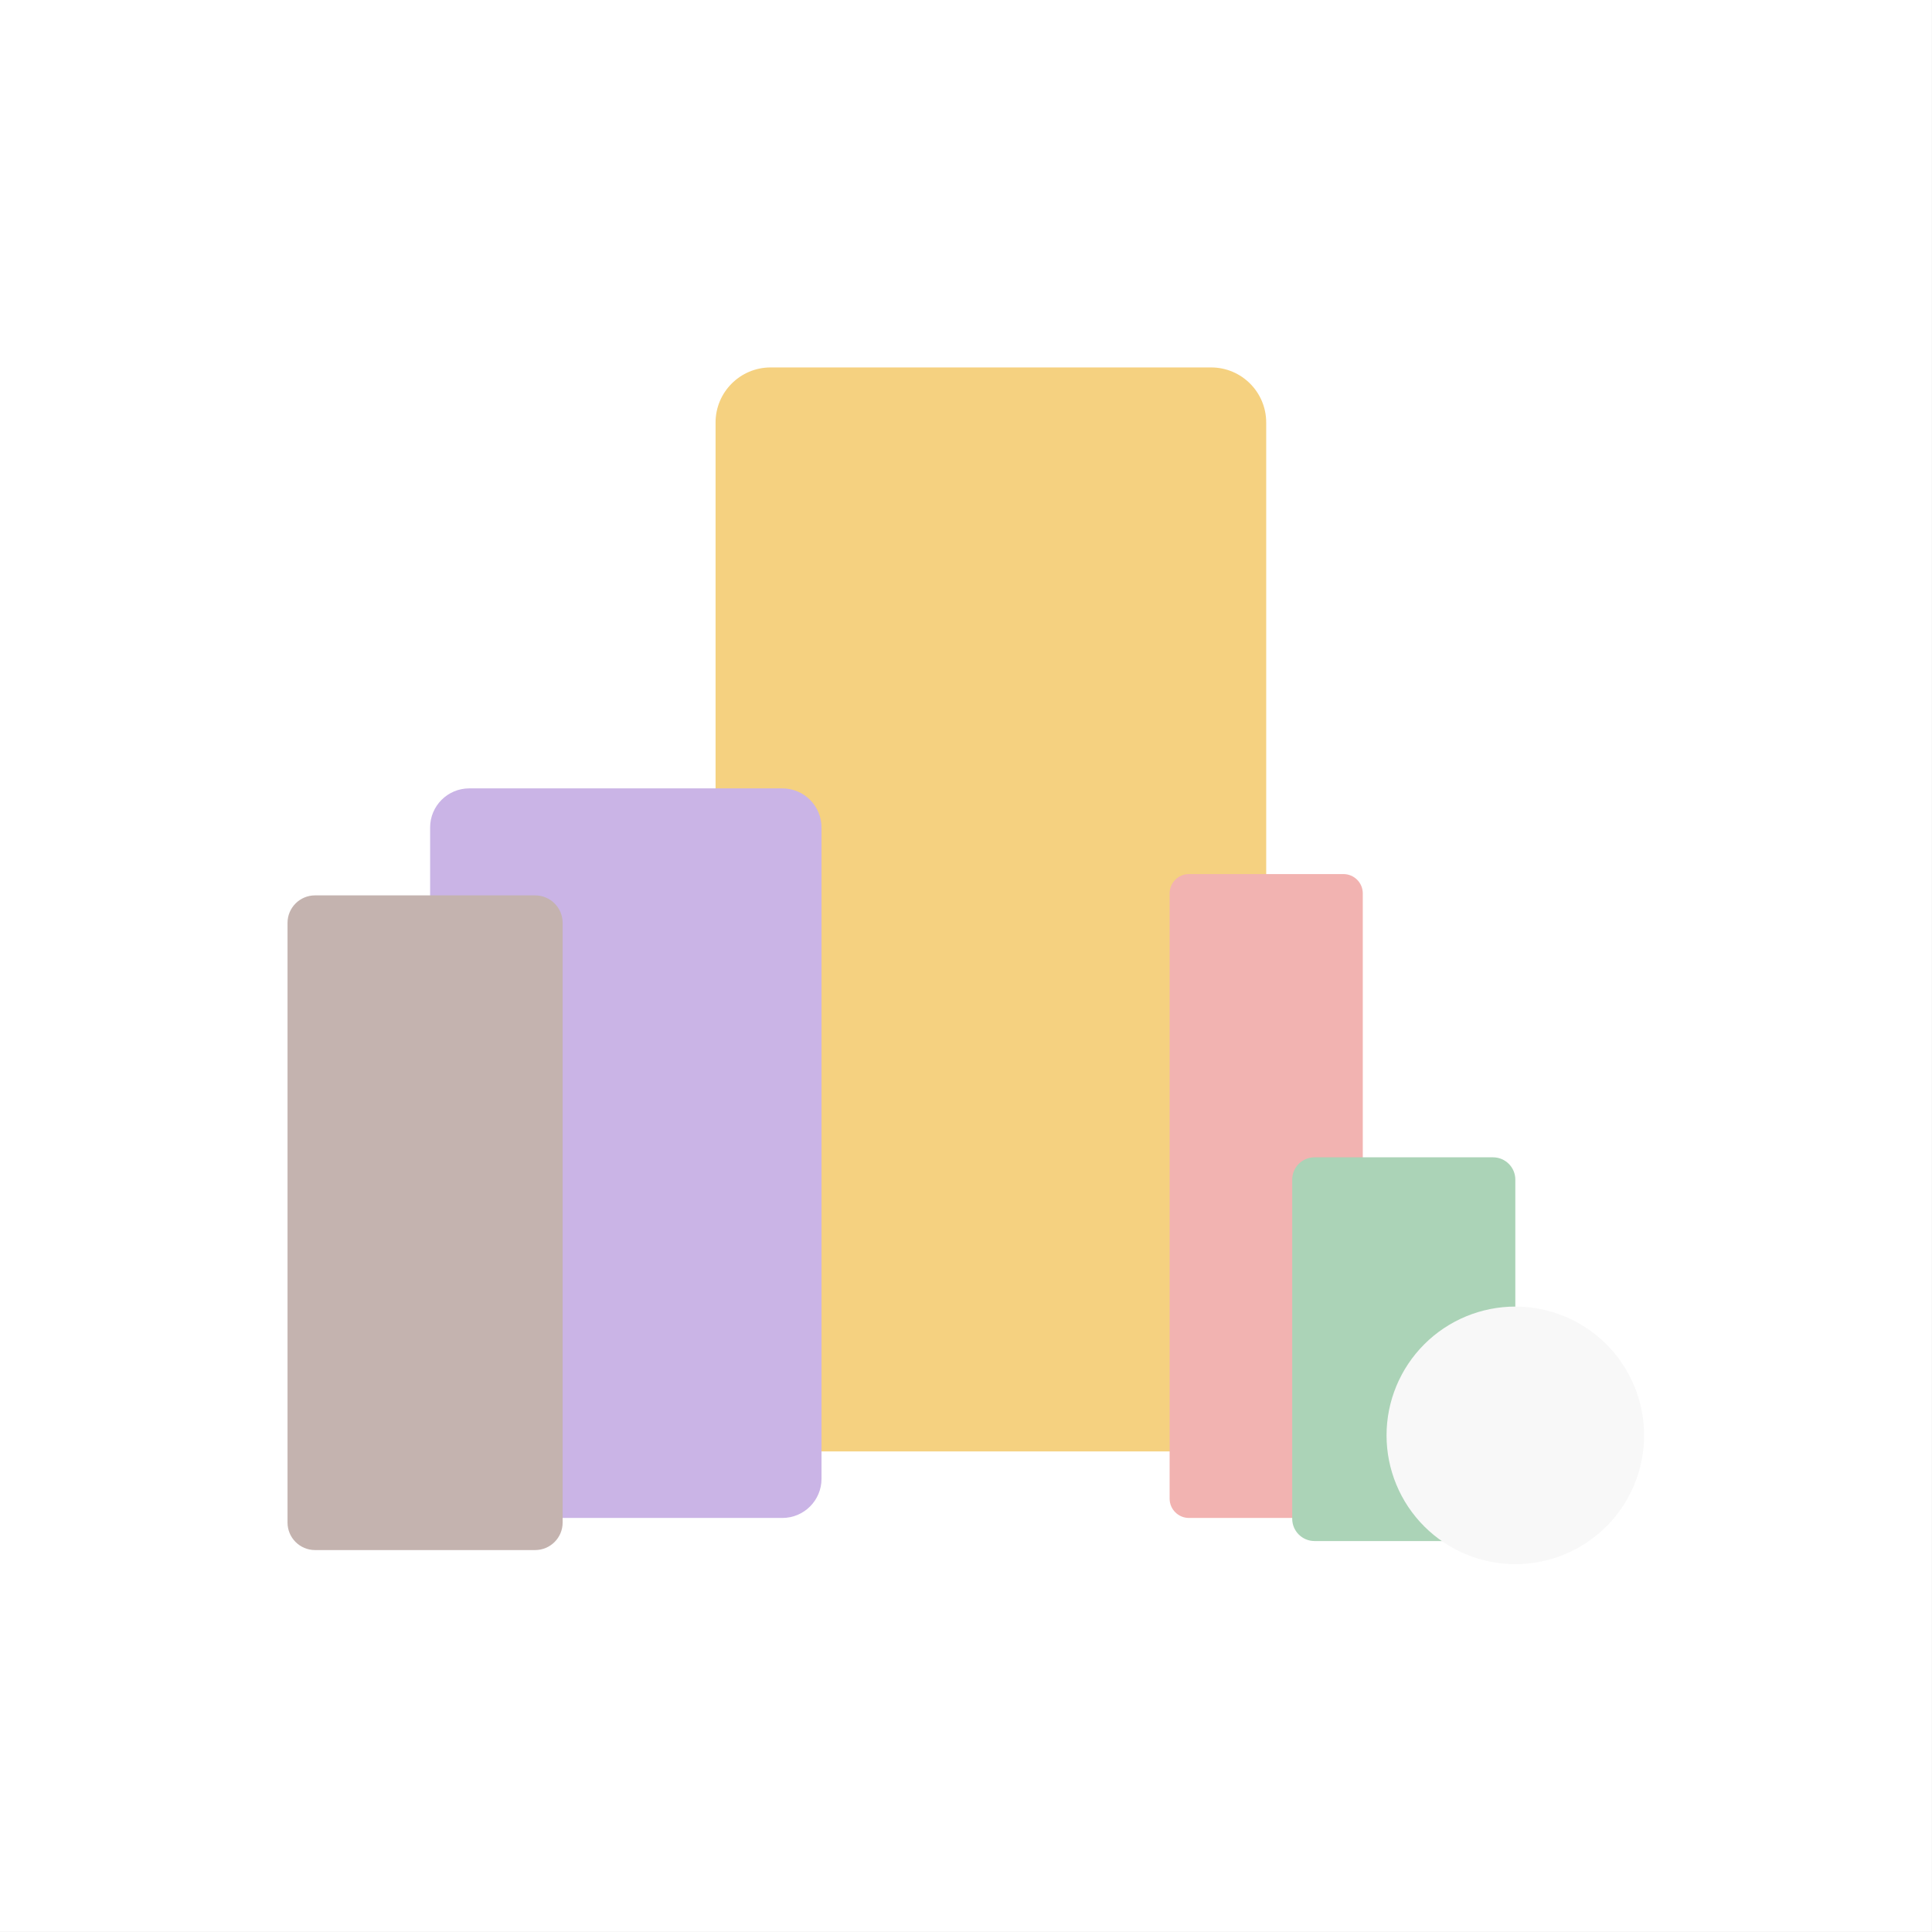
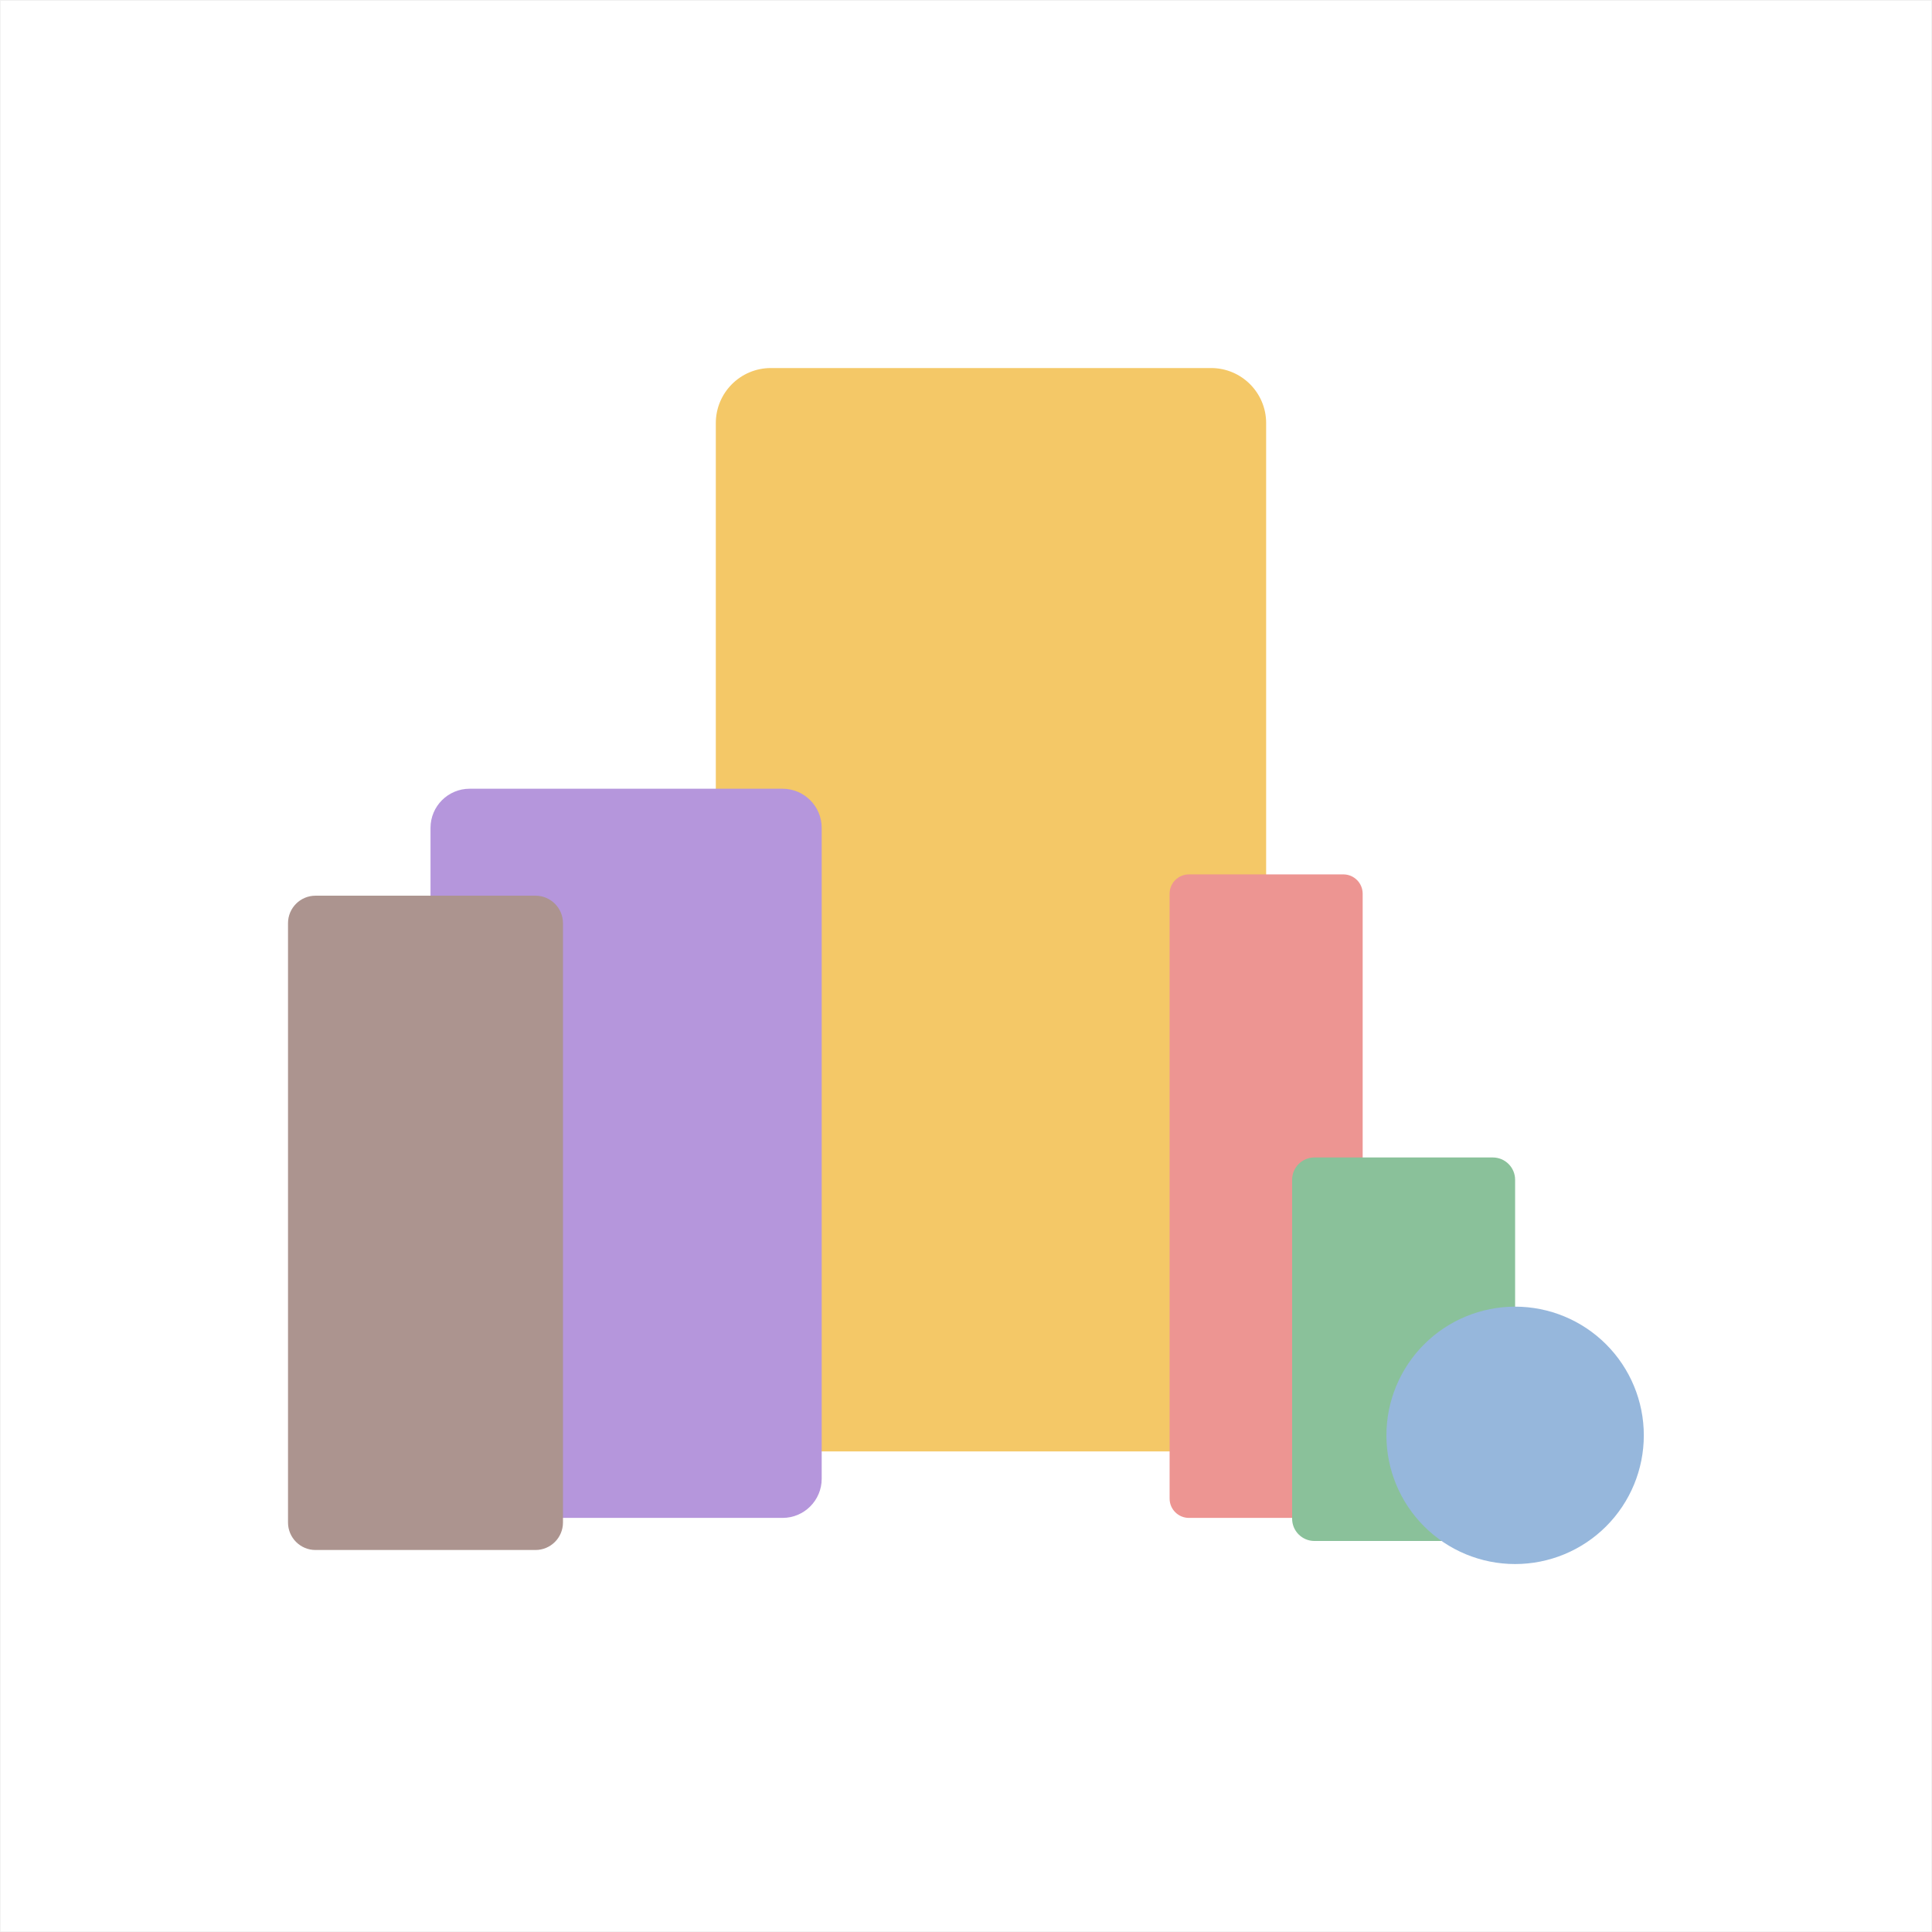
- <svg xmlns="http://www.w3.org/2000/svg" width="100%" height="100%" viewBox="0 0 1772 1772" version="1.1" xml:space="preserve" style="fill-rule:evenodd;clip-rule:evenodd;stroke-linejoin:round;stroke-miterlimit:2;">
-   <g transform="matrix(1,0,0,1,-4.54747e-13,-3403.72)">
-     <g id="template_todos" transform="matrix(0.980171,0,0,1.23736,-3195.96,-2758.43)">
-       <rect x="3260.61" y="4980.06" width="1807.49" height="1431.8" style="fill:white;" />
-       <g transform="matrix(1.02023,0,0,0.80817,3764.99,1014.54)">
-         <path d="M666.962,5294.32L666.962,6187.55C666.962,6215.42 644.332,6238.05 616.459,6238.05L212.434,6238.05C184.56,6238.05 161.931,6215.42 161.931,6187.55L161.931,5294.32C161.931,5266.45 184.56,5243.82 212.434,5243.82L616.459,5243.82C644.332,5243.82 666.962,5266.45 666.962,5294.32Z" style="fill:rgb(245,209,128);" />
-       </g>
-       <g transform="matrix(0.725194,0,0,0.543931,3545.66,2712.18)">
-         <path d="M666.962,5297.16L666.962,6184.71C666.962,6214.15 644.332,6238.05 616.459,6238.05L212.434,6238.05C184.56,6238.05 161.931,6214.15 161.931,6184.71L161.931,5297.16C161.931,5267.72 184.56,5243.82 212.434,5243.82L616.459,5243.82C644.332,5243.82 666.962,5267.72 666.962,5297.16Z" style="fill:rgb(202,180,230);" />
-       </g>
-       <g transform="matrix(-0.357898,-3.47196e-17,7.4213e-17,-0.480036,4593.78,8622.47)">
-         <path d="M666.962,5273.65L666.962,6208.22C666.962,6224.68 644.332,6238.05 616.459,6238.05L212.434,6238.05C184.56,6238.05 161.931,6224.68 161.931,6208.22L161.931,5273.65C161.931,5257.19 184.56,5243.82 212.434,5243.82L616.459,5243.82C644.332,5243.82 666.962,5257.19 666.962,5273.65Z" style="fill:rgb(242,179,177);" />
-       </g>
-       <g transform="matrix(0.509747,0,0,0.488097,3447.12,3084.28)">
-         <path d="M666.962,5285.6L666.962,6196.27C666.962,6219.33 644.332,6238.05 616.459,6238.05L212.434,6238.05C184.56,6238.05 161.931,6219.33 161.931,6196.27L161.931,5285.6C161.931,5262.54 184.56,5243.82 212.434,5243.82L616.459,5243.82C644.332,5243.82 666.962,5262.54 666.962,5285.6Z" style="fill:rgb(196,179,175);" />
-       </g>
-       <g transform="matrix(0.4134,0,0,0.286087,4402.84,4337.74)">
-         <path d="M666.962,5301.63L666.962,6180.24C666.962,6212.15 644.332,6238.05 616.459,6238.05L212.434,6238.05C184.56,6238.05 161.931,6212.15 161.931,6180.24L161.931,5301.63C161.931,5269.72 184.56,5243.82 212.434,5243.82L616.459,5243.82C644.332,5243.82 666.962,5269.72 666.962,5301.63Z" style="fill:rgb(171,211,183);" />
-       </g>
-       <g transform="matrix(1.13359,0,0,0.897967,3035.41,1933.51)">
-         <path d="M1449.51,4471.28C1477.7,4471.28 1504.74,4482.48 1524.68,4502.41C1544.61,4522.35 1555.81,4549.39 1555.81,4577.58L1555.81,4577.58C1555.81,4605.77 1544.61,4632.81 1524.68,4652.74C1504.74,4672.68 1477.7,4683.88 1449.51,4683.88L1449.51,4683.88C1421.32,4683.88 1394.28,4672.68 1374.35,4652.74C1354.41,4632.81 1343.21,4605.77 1343.21,4577.58L1343.21,4577.58C1343.21,4549.39 1354.41,4522.35 1374.35,4502.41C1394.28,4482.48 1421.32,4471.28 1449.51,4471.28L1449.51,4471.28Z" style="fill:rgb(248,248,248);" />
-       </g>
-     </g>
-     <g id="ILUSTRAÇÃO">
-         </g>
-   </g>
+ <svg xmlns="http://www.w3.org/2000/svg" width="100%" height="100%" viewBox="0 0 1773 1773" version="1.1" xml:space="preserve" style="fill-rule:evenodd;clip-rule:evenodd;stroke-linejoin:round;stroke-miterlimit:2;">
+   <rect id="template_todos" x="0.594" y="0.716" width="1771.65" height="1771.65" style="fill:white;" />
+   <path d="M1161.94,388.255L1161.94,1281.48C1161.94,1309.35 1139.31,1331.98 1111.43,1331.98L707.408,1331.98C679.534,1331.98 656.905,1309.35 656.905,1281.48L656.905,388.255C656.905,360.381 679.534,337.752 707.408,337.752L1111.43,337.752C1139.31,337.752 1161.94,360.381 1161.94,388.255Z" style="fill:rgb(244,200,103);" />
+   <path d="M754.07,759.721L754.07,1357.08C754.07,1376.89 737.985,1392.98 718.172,1392.98L430.986,1392.98C411.173,1392.98 395.087,1376.89 395.087,1357.08L395.087,759.721C395.087,739.909 411.173,723.823 430.986,723.823L718.172,723.823C737.985,723.823 754.07,739.909 754.07,759.721Z" style="fill:rgb(181,150,220);" />
+   <path d="M1073.35,1375.26L1073.35,820.145C1073.35,810.367 1081.29,802.429 1091.07,802.429L1232.8,802.429C1242.58,802.429 1250.52,810.367 1250.52,820.145L1250.52,1375.26C1250.52,1385.04 1242.58,1392.98 1232.8,1392.98L1091.07,1392.98C1081.29,1392.98 1073.35,1385.04 1073.35,1375.26Z" style="fill:rgb(237,149,146);" />
+   <path d="M516.643,847.208L516.643,1397.21C516.643,1411.14 505.336,1422.44 491.409,1422.44L289.543,1422.44C275.616,1422.44 264.309,1411.14 264.309,1397.21L264.309,847.208C264.309,833.281 275.616,821.974 289.543,821.974L491.409,821.974C505.336,821.974 516.643,833.281 516.643,847.208Z" style="fill:rgb(172,148,143);" />
+   <path d="M1390.42,1082.67L1390.42,1393.69C1390.42,1404.99 1381.25,1414.16 1369.96,1414.16L1206.25,1414.16C1194.95,1414.16 1185.78,1404.99 1185.78,1393.69L1185.78,1082.67C1185.78,1071.38 1194.95,1062.21 1206.25,1062.21L1369.96,1062.21C1381.25,1062.21 1390.42,1071.38 1390.42,1082.67Z" style="fill:rgb(138,193,154);" />
+   <path d="M1390.42,1199.11C1421.75,1199.11 1451.79,1211.56 1473.94,1233.71C1496.09,1255.86 1508.53,1285.9 1508.53,1317.22L1508.53,1317.22C1508.53,1348.55 1496.09,1378.59 1473.94,1400.74C1451.79,1422.89 1421.75,1435.33 1390.42,1435.33L1390.42,1435.33C1359.1,1435.33 1329.06,1422.89 1306.91,1400.74C1284.76,1378.59 1272.31,1348.55 1272.31,1317.22L1272.31,1317.22C1272.31,1285.9 1284.76,1255.86 1306.91,1233.71C1329.06,1211.56 1359.1,1199.11 1390.42,1199.11L1390.42,1199.11Z" style="fill:rgb(150,183,220);" />
</svg>
